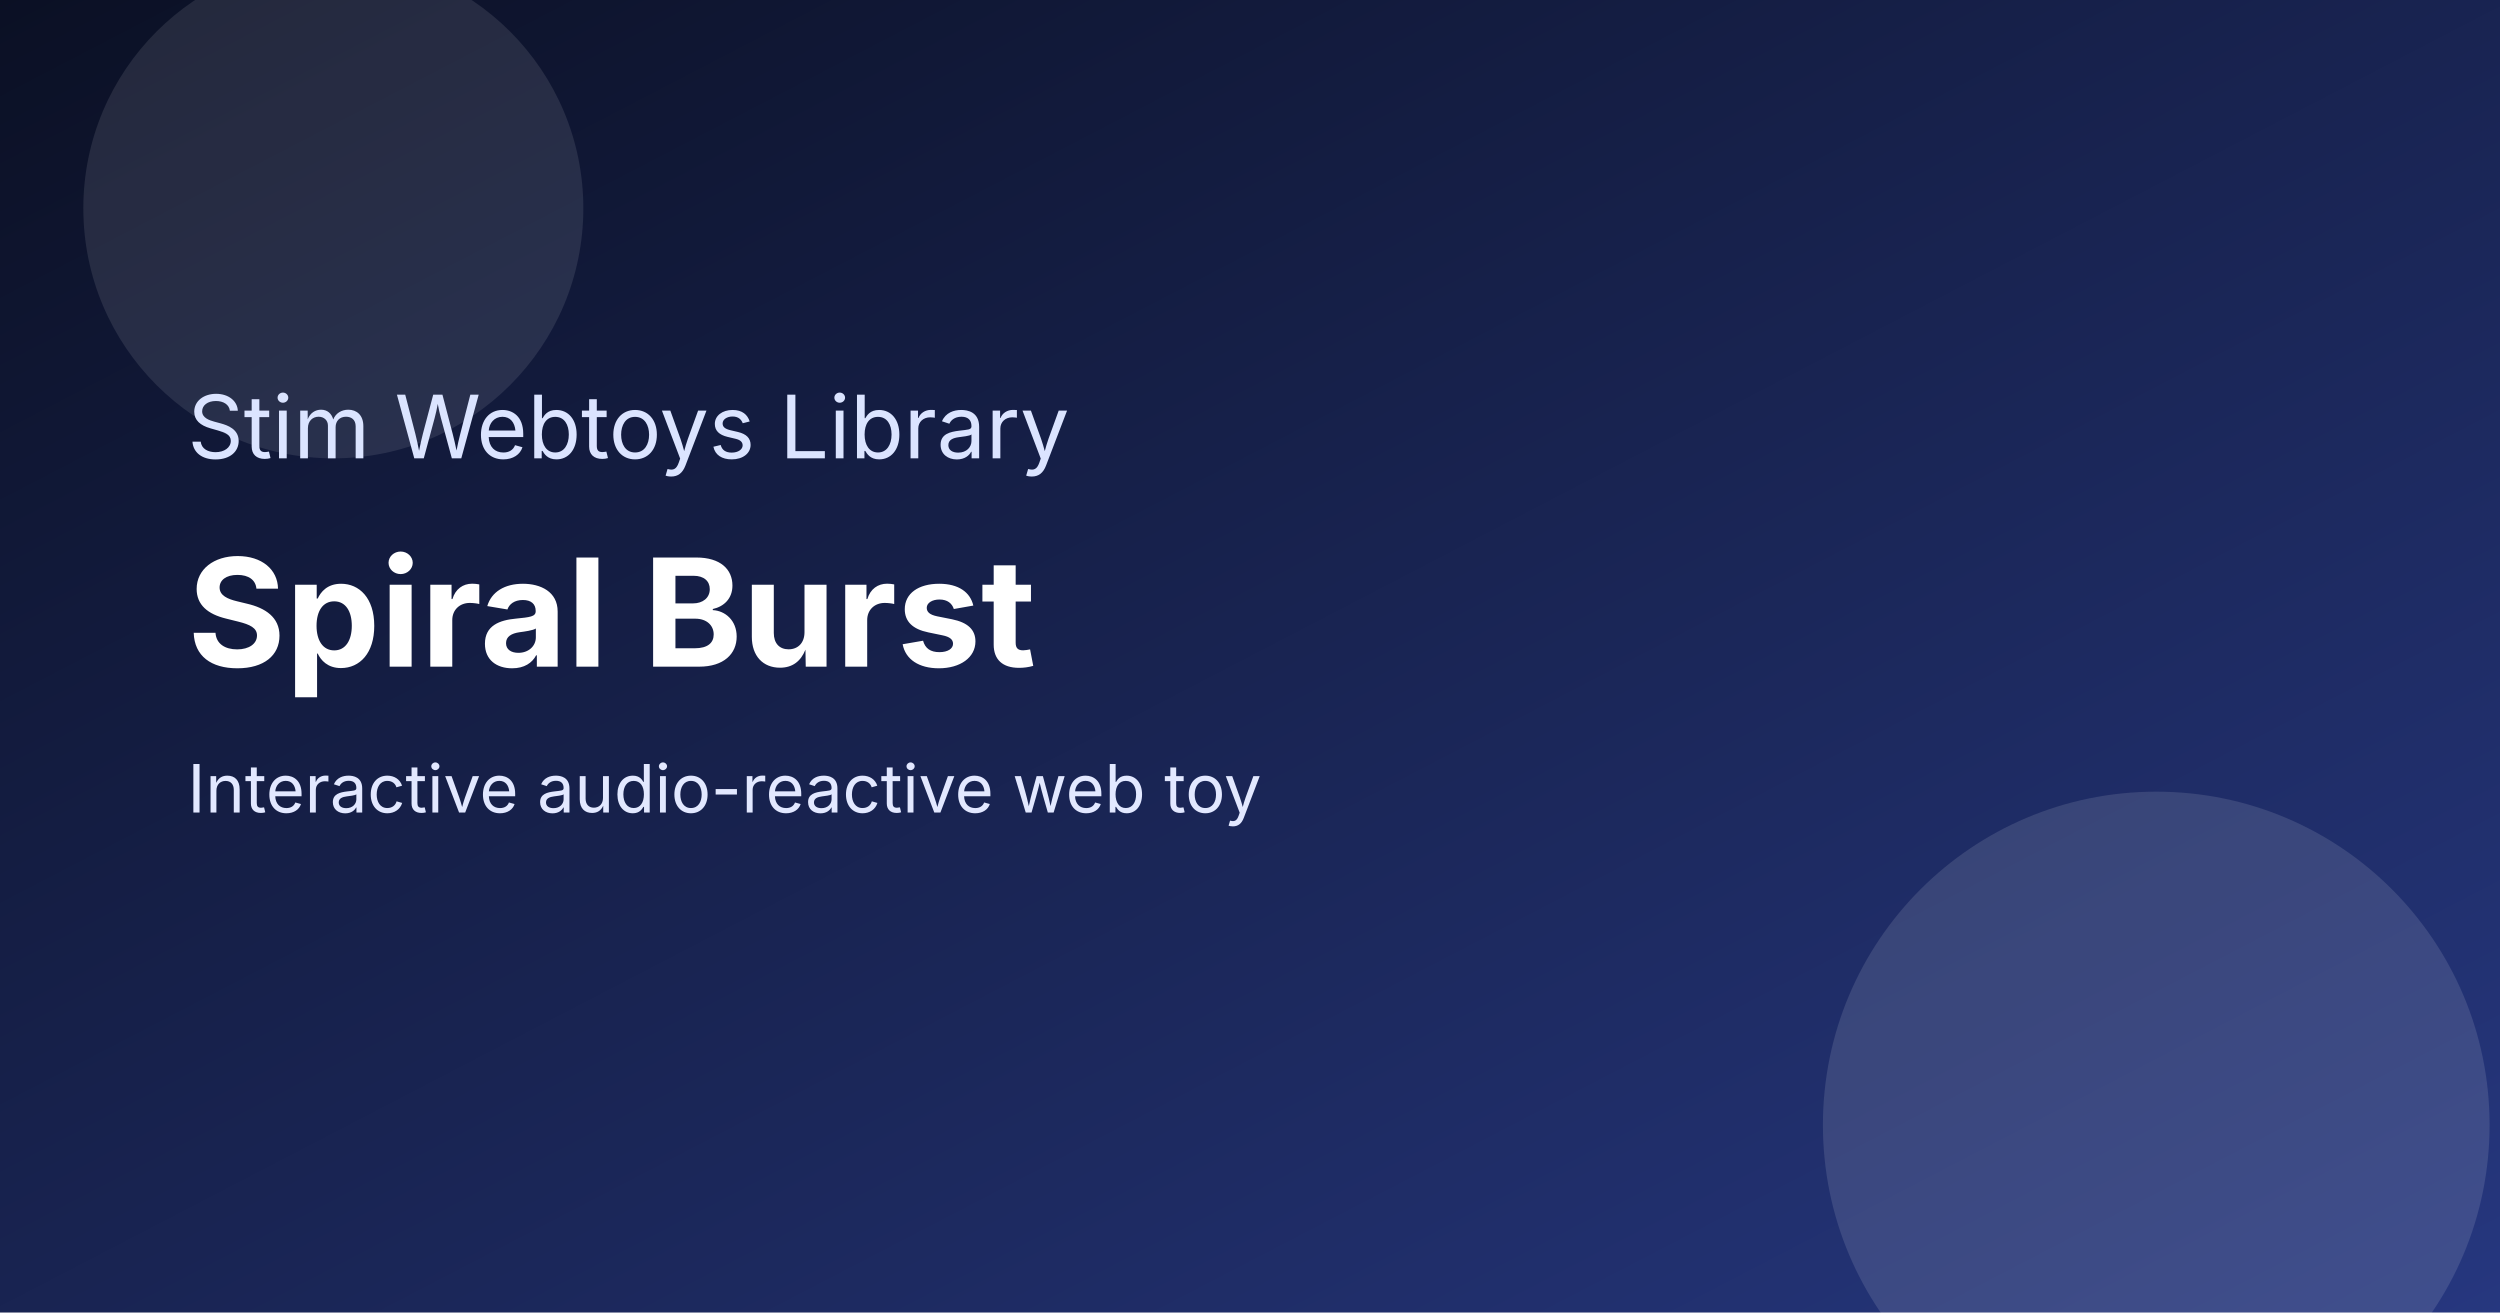
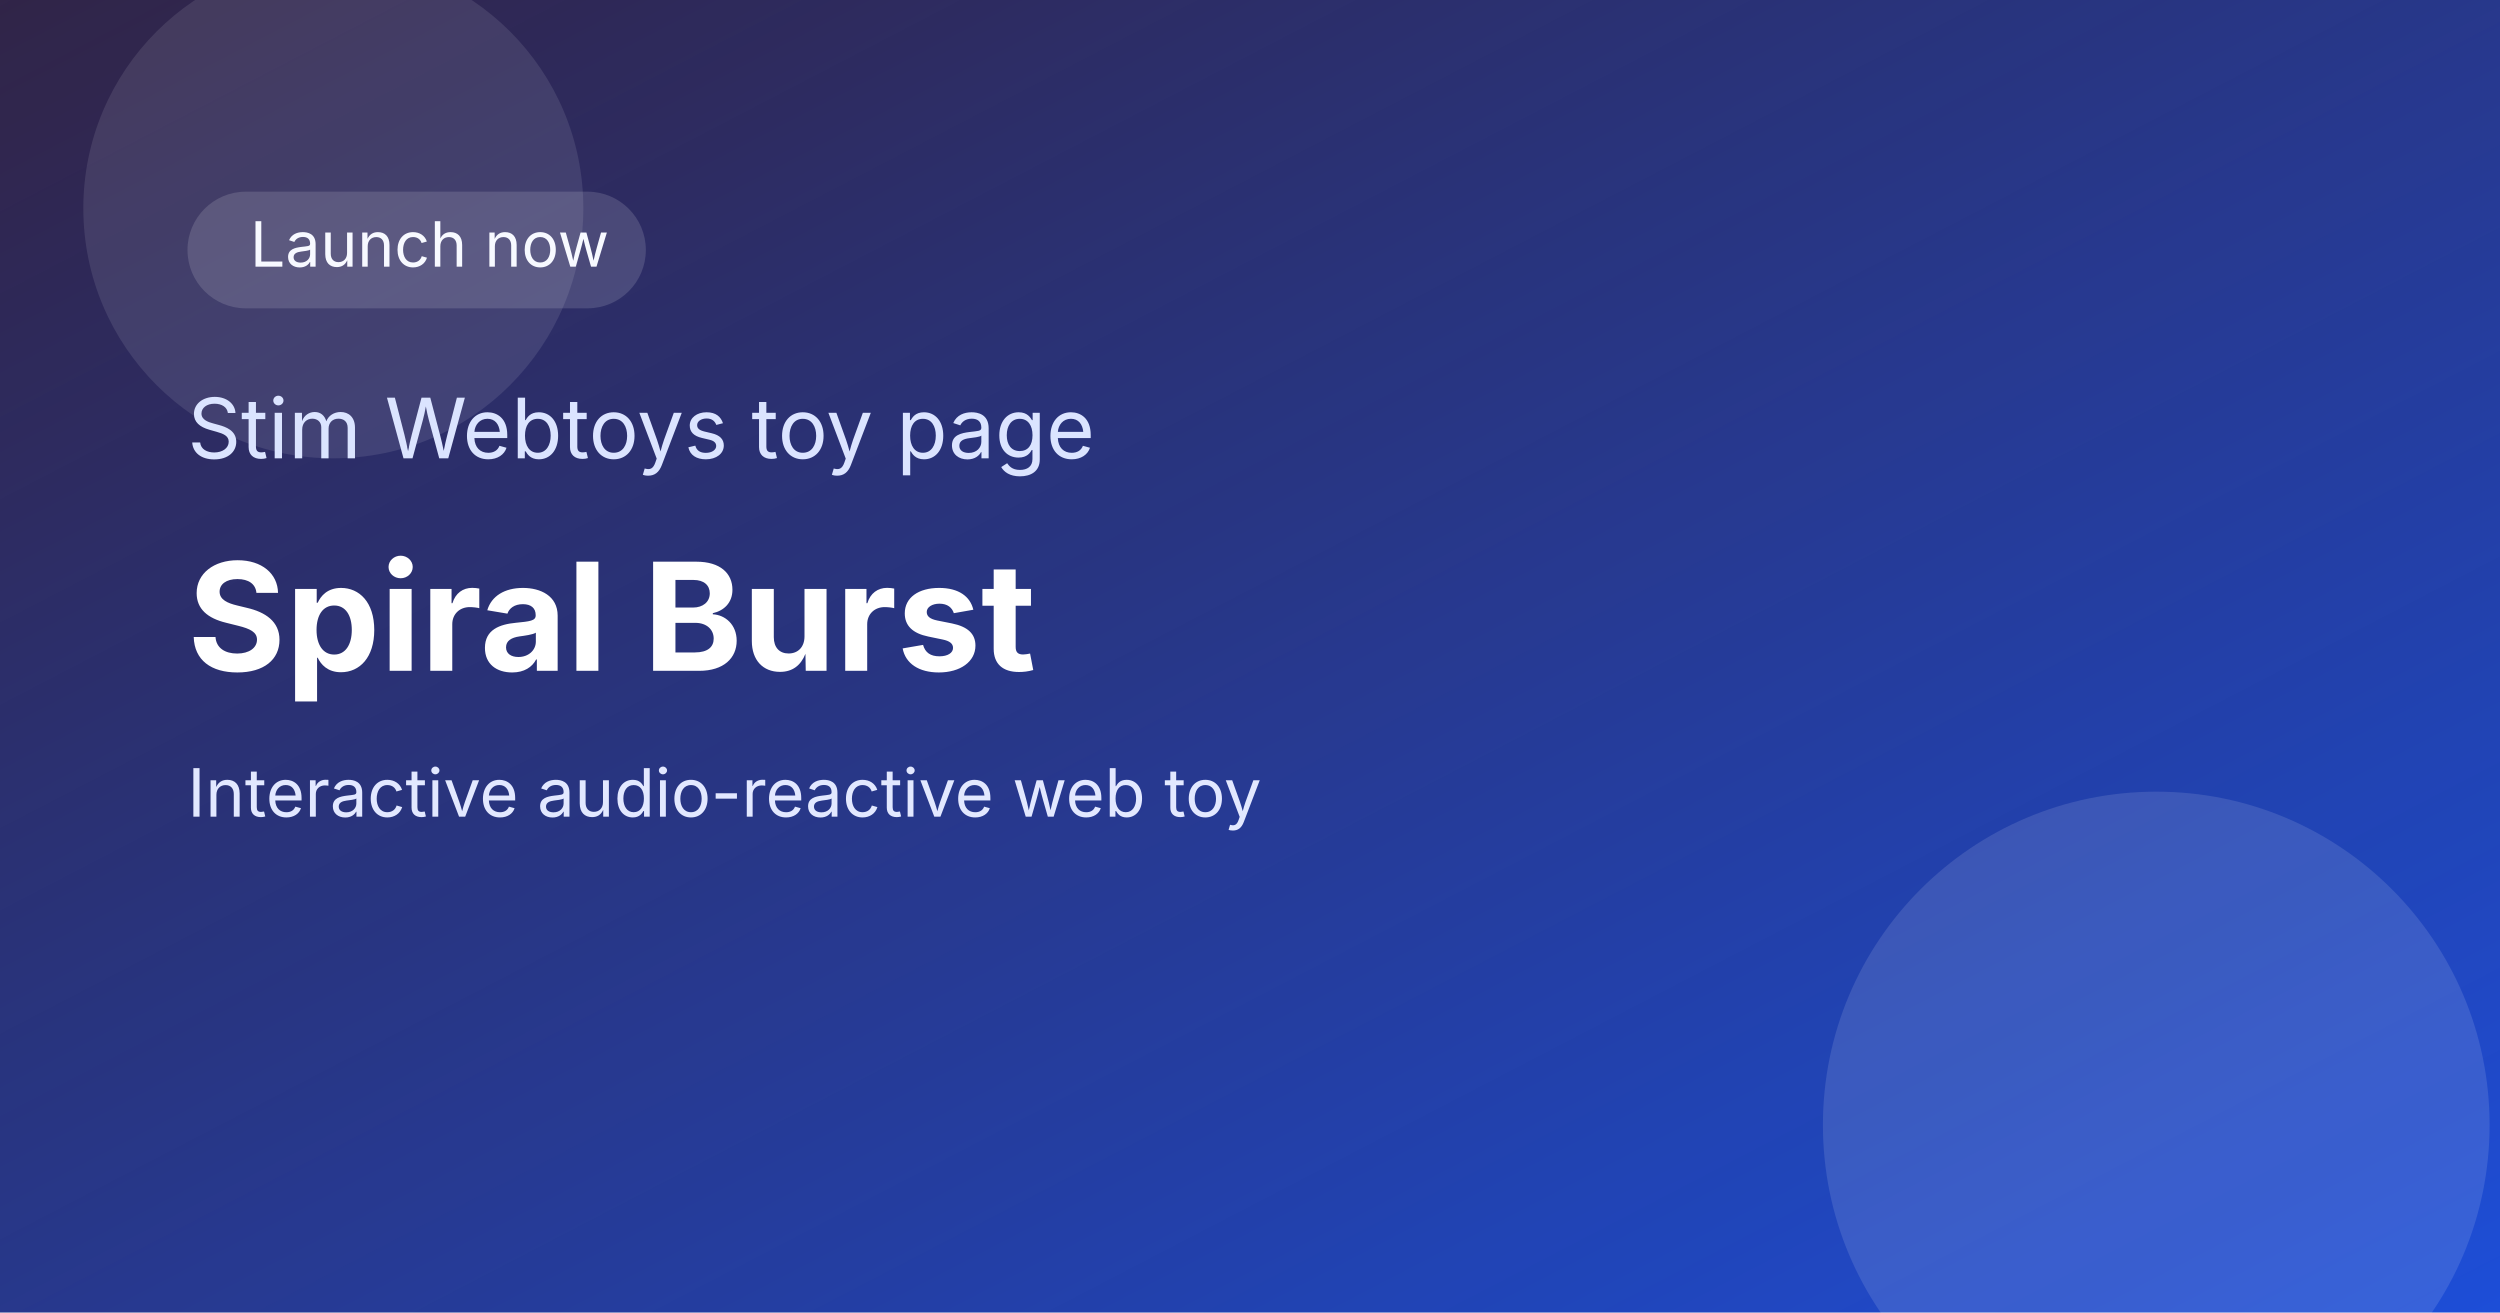
<svg xmlns="http://www.w3.org/2000/svg" width="1200" height="630" viewBox="0 0 1200 630" role="img" aria-label="Spiral Burst">
  <defs>
    <linearGradient id="bg" x1="0" y1="0" x2="1" y2="1">
-       <stop offset="0%" stop-color="#0b1024" />
-       <stop offset="100%" stop-color="#26377f" />
+       <stop offset="0%" stop-color="#1a0c33" />
+       <stop offset="100%" stop-color="#1d4ed8" />
+     </linearGradient>
+     <linearGradient id="shine" x1="0" y1="0" x2="1" y2="1">
+       <stop offset="0%" stop-color="rgba(255,255,255,0.25)" />
+       <stop offset="100%" stop-color="rgba(255,255,255,0)" />
    </linearGradient>
  </defs>
  <rect width="1200" height="630" fill="url(#bg)" />
+   <rect x="0" y="0" width="1200" height="630" fill="url(#shine)" opacity="0.4" />
  <circle cx="1035" cy="540" r="160" fill="rgba(255,255,255,0.12)" />
  <circle cx="160" cy="100" r="120" fill="rgba(255,255,255,0.1)" />
-   <text x="90" y="220" font-size="42" fill="#dbe4ff" font-family="Inter, Arial, sans-serif">Stim Webtoys Library</text>
-   <text x="90" y="320" font-size="72" font-weight="700" fill="#ffffff" font-family="Inter, Arial, sans-serif">Spiral Burst</text>
-   <text x="90" y="390" font-size="32" fill="#e2e8ff" font-family="Inter, Arial, sans-serif">Interactive audio-reactive web toy</text>
+   <rect x="90" y="92" width="220" height="56" rx="28" fill="rgba(255,255,255,0.14)" />
+   <text x="120" y="128" font-size="30" fill="#f7f9ff" font-family="Inter, Arial, sans-serif">Launch now</text>
+   <text x="90" y="220" font-size="40" fill="#dbe4ff" font-family="Inter, Arial, sans-serif">Stim Webtoys toy page</text>
+   <text x="90" y="322" font-size="72" font-weight="700" fill="#ffffff" font-family="Inter, Arial, sans-serif">Spiral Burst</text>
+   <text x="90" y="392" font-size="32" fill="#e2e8ff" font-family="Inter, Arial, sans-serif">Interactive audio-reactive web toy</text>
</svg>
